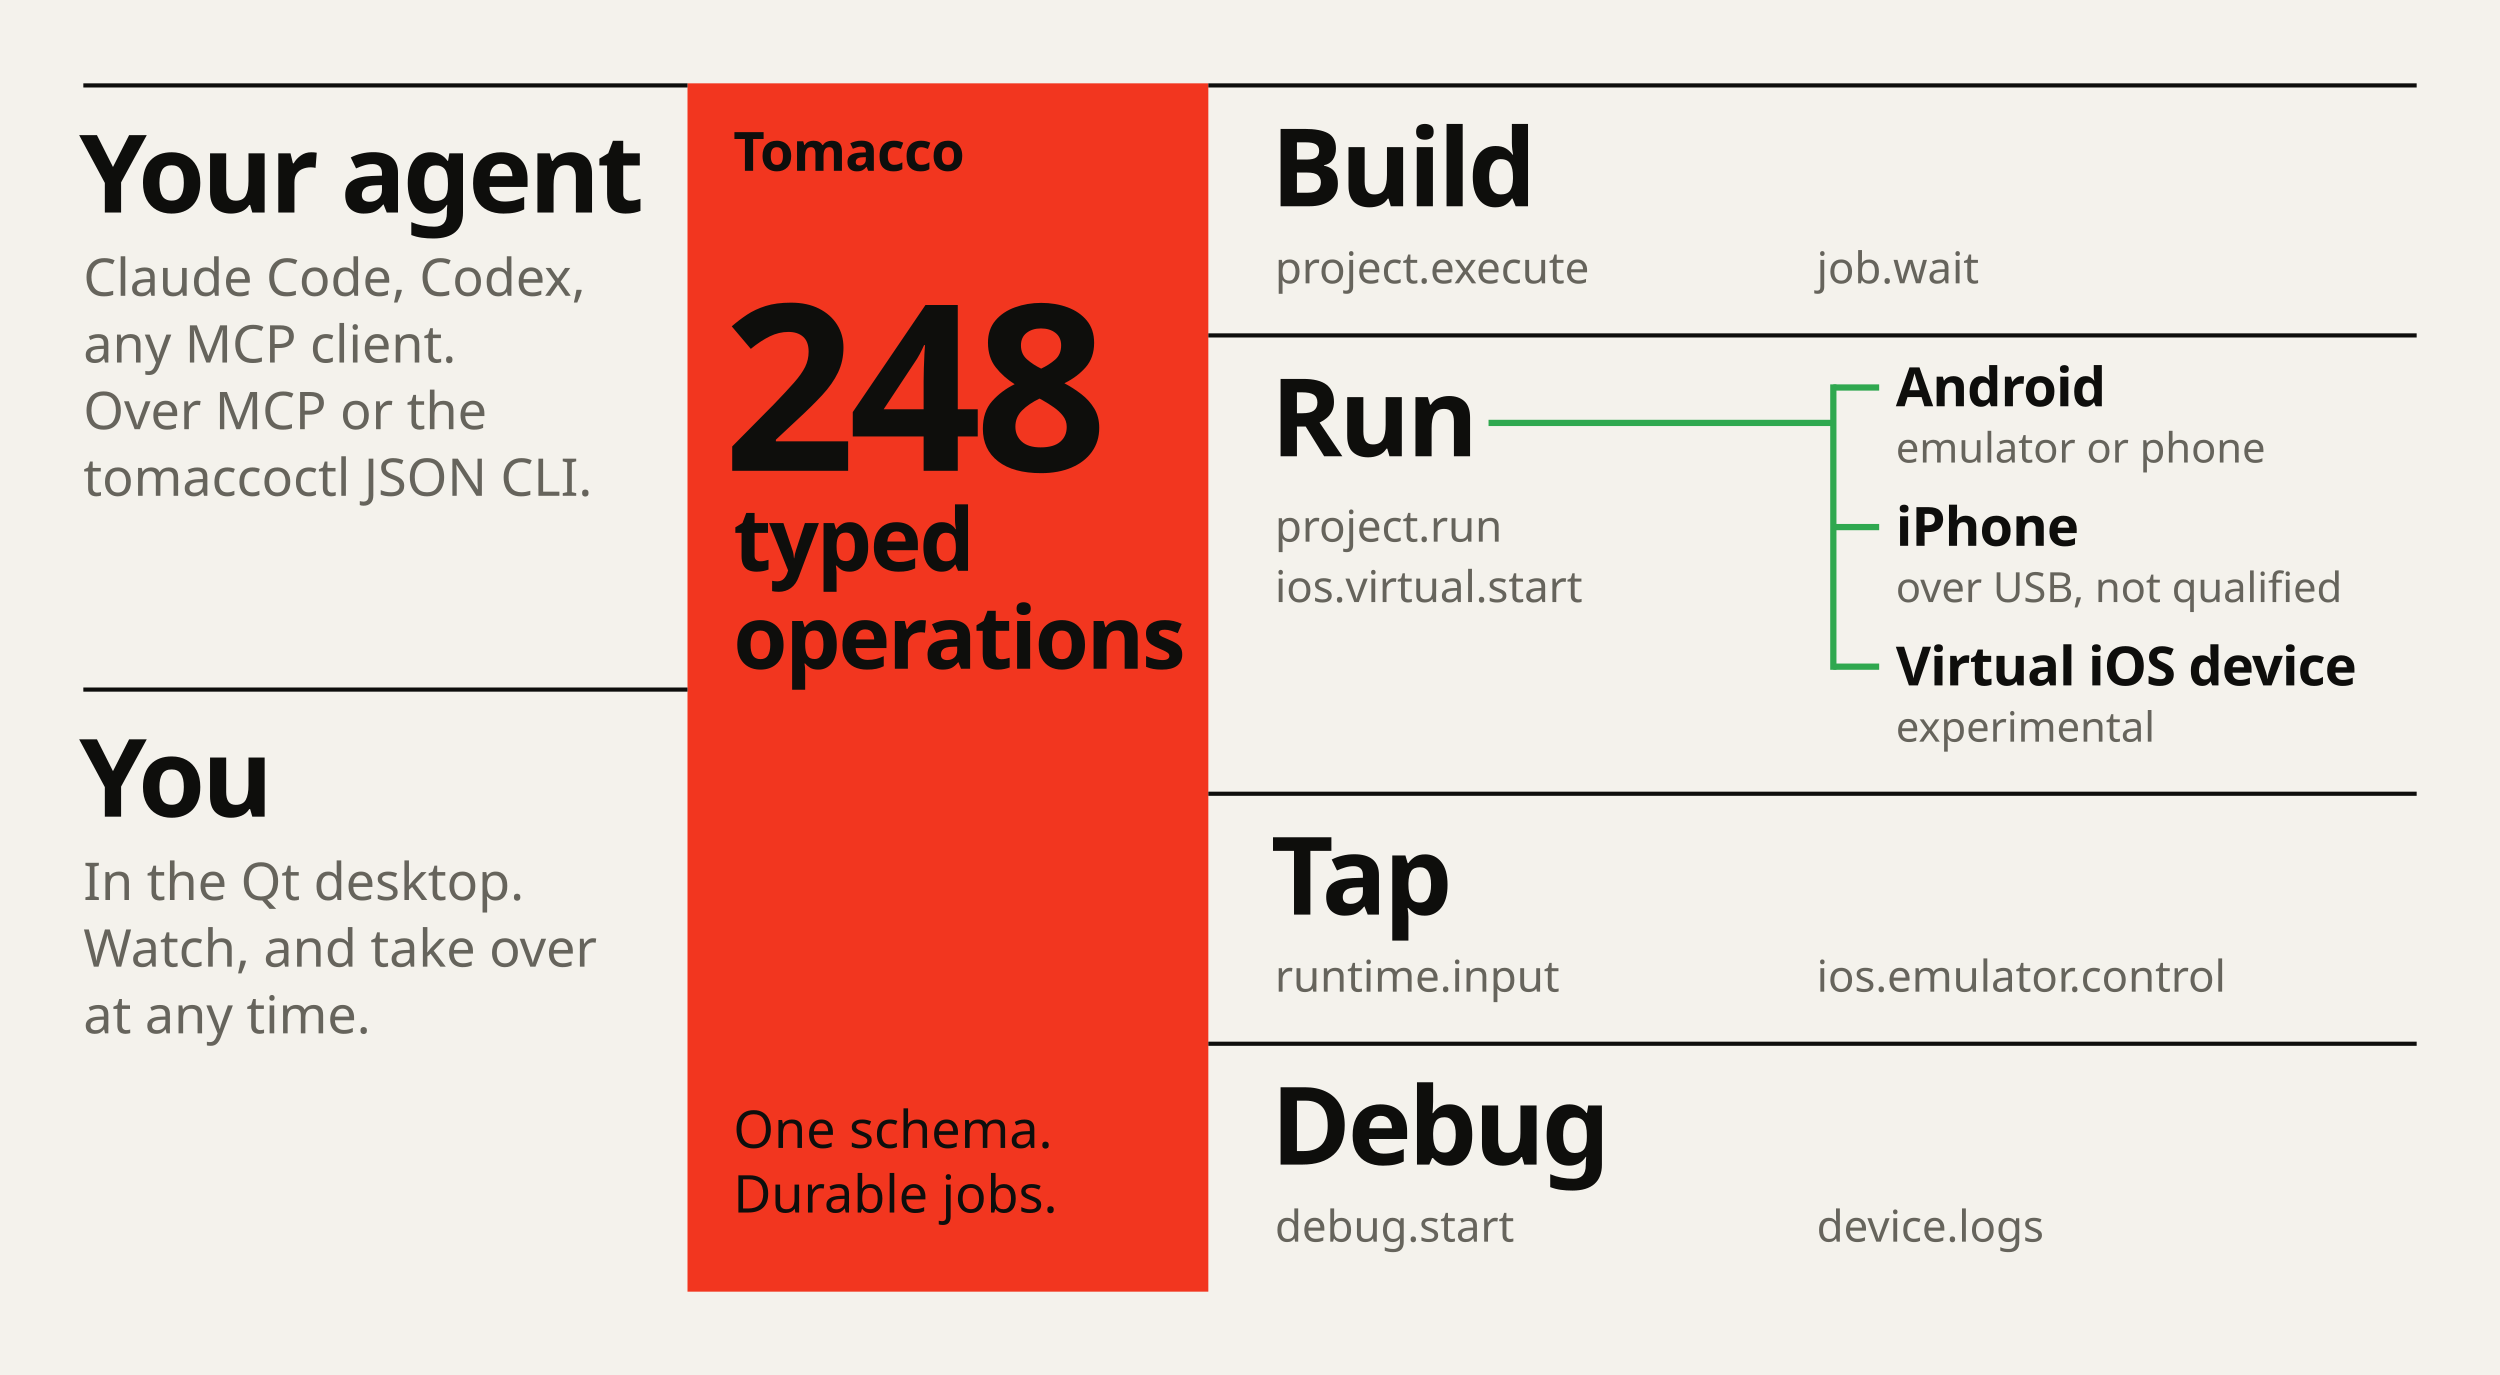
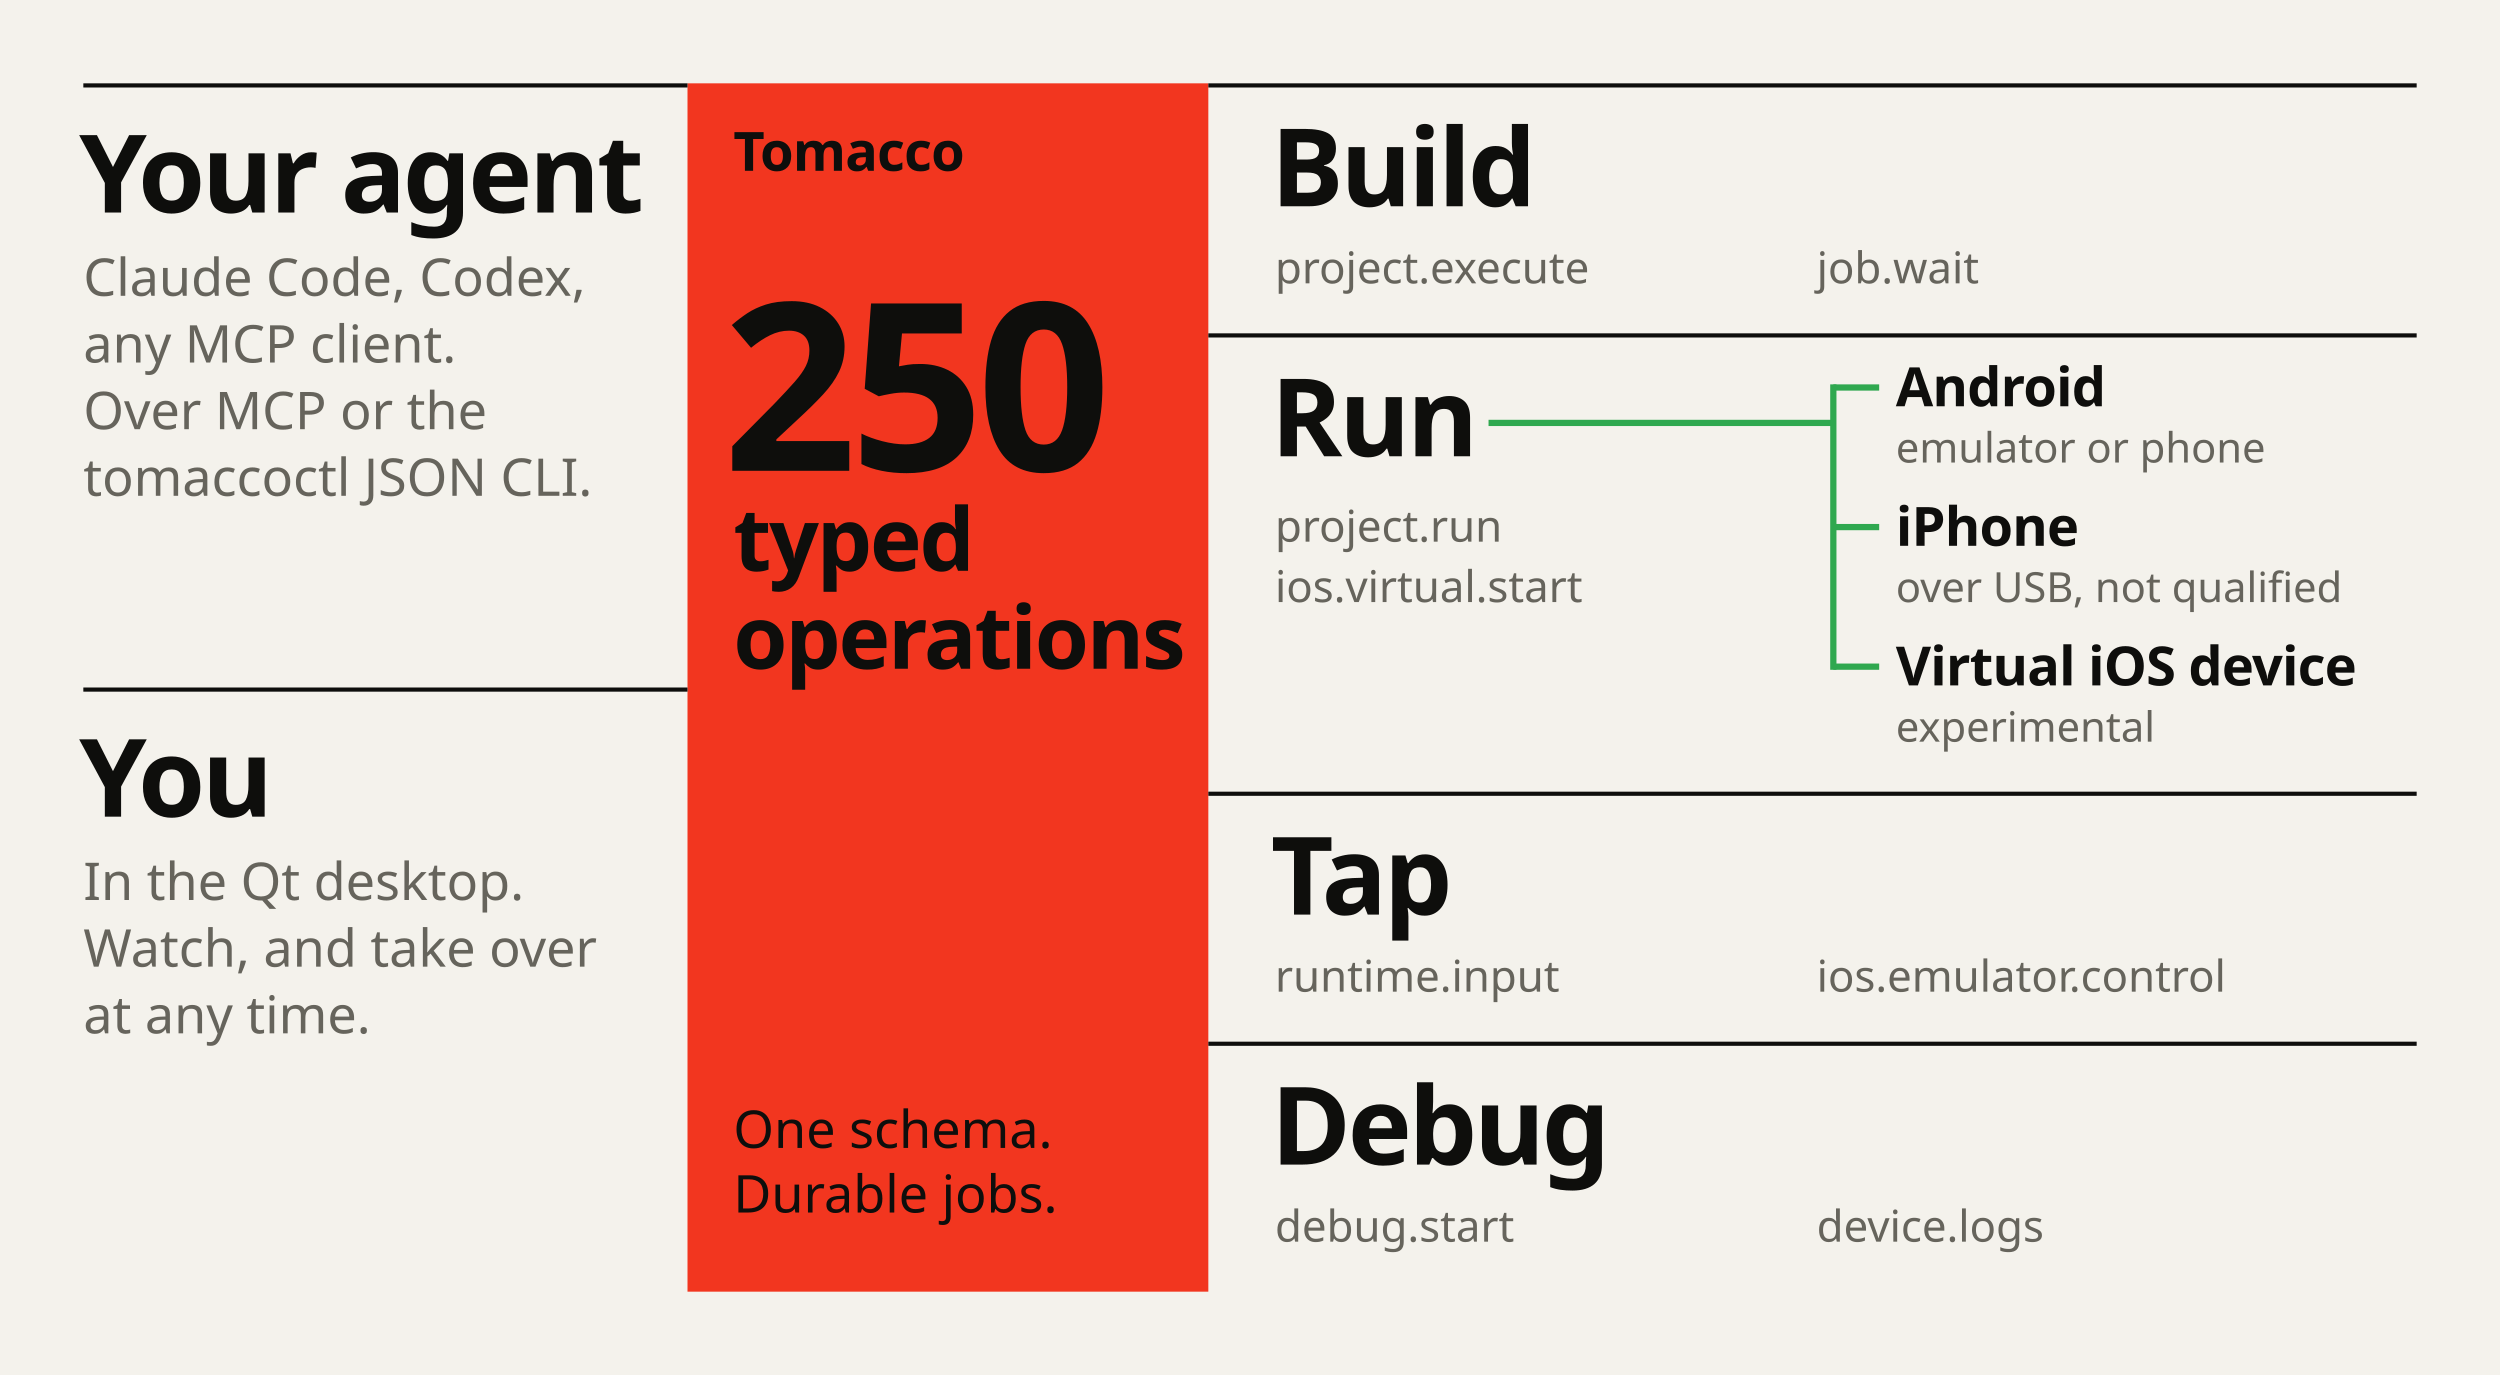
<svg xmlns="http://www.w3.org/2000/svg" width="2400" height="1320" viewBox="0 0 2400 1320">
  <rect width="2400" height="1320" fill="#F4F2EC" />
  <rect x="660" y="80" width="500" height="1160" fill="#F2361F" />
  <text x="704" y="164" font-family="Adwaita Sans" font-size="52" font-weight="700" fill="#0E0E0C" text-anchor="start" letter-spacing="-0.78">Tomacco</text>
-   <text x="694" y="452" font-family="Adwaita Sans" font-size="223" font-weight="800" fill="#0E0E0C" text-anchor="start" letter-spacing="-6.69">248</text>
+   <text x="694" y="452" font-family="Adwaita Sans" font-size="225" font-weight="800" fill="#0E0E0C" text-anchor="start" letter-spacing="-6.75">250</text>
  <text x="704" y="548" font-family="Adwaita Sans" font-size="84" font-weight="700" fill="#0E0E0C" text-anchor="start" letter-spacing="-2.10">typed</text>
  <text x="704" y="642" font-family="Adwaita Sans" font-size="84" font-weight="700" fill="#0E0E0C" text-anchor="start" letter-spacing="-2.10">operations</text>
  <text x="704" y="1102" font-family="Adwaita Sans" font-size="50" font-weight="500" fill="#0E0E0C" text-anchor="start" letter-spacing="0.00">One schema.</text>
  <text x="704" y="1164" font-family="Adwaita Sans" font-size="50" font-weight="500" fill="#0E0E0C" text-anchor="start" letter-spacing="0.00">Durable jobs.</text>
  <polyline points="80,82 660,82" fill="none" stroke="#0E0E0C" stroke-width="4" stroke-linecap="butt" stroke-linejoin="miter" />
  <text x="76" y="204" font-family="Adwaita Sans" font-size="104" font-weight="700" fill="#0E0E0C" text-anchor="start" letter-spacing="-3.12">Your agent</text>
  <text x="80" y="284" font-family="Adwaita Sans" font-size="50" font-weight="400" fill="#66645C" text-anchor="start" letter-spacing="0.00">Claude Code, Codex,</text>
  <text x="80" y="348" font-family="Adwaita Sans" font-size="50" font-weight="400" fill="#66645C" text-anchor="start" letter-spacing="0.00">any MCP client.</text>
  <text x="80" y="412" font-family="Adwaita Sans" font-size="50" font-weight="400" fill="#66645C" text-anchor="start" letter-spacing="0.00">Over MCP or the</text>
  <text x="80" y="476" font-family="Adwaita Sans" font-size="50" font-weight="400" fill="#66645C" text-anchor="start" letter-spacing="0.00">tomaccoctl JSON CLI.</text>
  <polyline points="80,662 660,662" fill="none" stroke="#0E0E0C" stroke-width="4" stroke-linecap="butt" stroke-linejoin="miter" />
  <text x="76" y="784" font-family="Adwaita Sans" font-size="104" font-weight="700" fill="#0E0E0C" text-anchor="start" letter-spacing="-3.12">You</text>
  <text x="80" y="864" font-family="Adwaita Sans" font-size="50" font-weight="400" fill="#66645C" text-anchor="start" letter-spacing="0.00">In the Qt desktop.</text>
  <text x="80" y="928" font-family="Adwaita Sans" font-size="50" font-weight="400" fill="#66645C" text-anchor="start" letter-spacing="0.00">Watch, and take over</text>
  <text x="80" y="992" font-family="Adwaita Sans" font-size="50" font-weight="400" fill="#66645C" text-anchor="start" letter-spacing="0.00">at any time.</text>
  <polyline points="1160,82 2320,82" fill="none" stroke="#0E0E0C" stroke-width="4" stroke-linecap="butt" stroke-linejoin="miter" />
  <text x="1220" y="198" font-family="Adwaita Sans" font-size="104" font-weight="700" fill="#0E0E0C" text-anchor="start" letter-spacing="-3.12">Build</text>
  <text x="1224" y="272" font-family="JetBrainsMono Nerd Font" font-size="42" font-weight="400" fill="#66645C" text-anchor="start" xml:space="preserve">project.execute</text>
  <text x="1744" y="272" font-family="JetBrainsMono Nerd Font" font-size="42" font-weight="400" fill="#66645C" text-anchor="start" xml:space="preserve">job.wait</text>
  <polyline points="1160,322 2320,322" fill="none" stroke="#0E0E0C" stroke-width="4" stroke-linecap="butt" stroke-linejoin="miter" />
  <text x="1220" y="438" font-family="Adwaita Sans" font-size="104" font-weight="700" fill="#0E0E0C" text-anchor="start" letter-spacing="-3.12">Run</text>
  <text x="1224" y="520" font-family="JetBrainsMono Nerd Font" font-size="42" font-weight="400" fill="#66645C" text-anchor="start" xml:space="preserve">project.run</text>
  <text x="1224" y="578" font-family="JetBrainsMono Nerd Font" font-size="42" font-weight="400" fill="#66645C" text-anchor="start" xml:space="preserve">ios.virtual.start</text>
  <polyline points="1160,762 2320,762" fill="none" stroke="#0E0E0C" stroke-width="4" stroke-linecap="butt" stroke-linejoin="miter" />
  <text x="1220" y="878" font-family="Adwaita Sans" font-size="104" font-weight="700" fill="#0E0E0C" text-anchor="start" letter-spacing="-3.12">Tap</text>
  <text x="1224" y="952" font-family="JetBrainsMono Nerd Font" font-size="42" font-weight="400" fill="#66645C" text-anchor="start" xml:space="preserve">runtime.input</text>
  <text x="1744" y="952" font-family="JetBrainsMono Nerd Font" font-size="42" font-weight="400" fill="#66645C" text-anchor="start" xml:space="preserve">ios.emulator.control</text>
  <polyline points="1160,1002 2320,1002" fill="none" stroke="#0E0E0C" stroke-width="4" stroke-linecap="butt" stroke-linejoin="miter" />
  <text x="1220" y="1118" font-family="Adwaita Sans" font-size="104" font-weight="700" fill="#0E0E0C" text-anchor="start" letter-spacing="-3.12">Debug</text>
  <text x="1224" y="1192" font-family="JetBrainsMono Nerd Font" font-size="42" font-weight="400" fill="#66645C" text-anchor="start" xml:space="preserve">debug.start</text>
  <text x="1744" y="1192" font-family="JetBrainsMono Nerd Font" font-size="42" font-weight="400" fill="#66645C" text-anchor="start" xml:space="preserve">device.logs</text>
  <polyline points="1760,372 1804,372" fill="none" stroke="#2FA84F" stroke-width="6" stroke-linecap="butt" stroke-linejoin="miter" />
  <text x="1820" y="390" font-family="Adwaita Sans" font-size="52" font-weight="600" fill="#0E0E0C" text-anchor="start" letter-spacing="-0.78">Android</text>
  <text x="1820" y="444" font-family="Adwaita Sans" font-size="40" font-weight="400" fill="#66645C" text-anchor="start" letter-spacing="0.00">emulator or phone</text>
  <polyline points="1760,506 1804,506" fill="none" stroke="#2FA84F" stroke-width="6" stroke-linecap="butt" stroke-linejoin="miter" />
  <text x="1820" y="524" font-family="Adwaita Sans" font-size="52" font-weight="600" fill="#0E0E0C" text-anchor="start" letter-spacing="-0.78">iPhone</text>
  <text x="1820" y="578" font-family="Adwaita Sans" font-size="40" font-weight="400" fill="#66645C" text-anchor="start" letter-spacing="0.00">over USB, not qualified</text>
  <polyline points="1760,640 1804,640" fill="none" stroke="#2FA84F" stroke-width="6" stroke-linecap="butt" stroke-linejoin="miter" />
  <text x="1820" y="658" font-family="Adwaita Sans" font-size="52" font-weight="600" fill="#0E0E0C" text-anchor="start" letter-spacing="-0.78">Virtual iOS device</text>
  <text x="1820" y="712" font-family="Adwaita Sans" font-size="40" font-weight="400" fill="#66645C" text-anchor="start" letter-spacing="0.00">experimental</text>
  <polyline points="1760,369 1760,643" fill="none" stroke="#2FA84F" stroke-width="6" stroke-linecap="butt" stroke-linejoin="miter" />
  <polyline points="1429,406 1760,406" fill="none" stroke="#2FA84F" stroke-width="6" stroke-linecap="butt" stroke-linejoin="miter" />
</svg>
